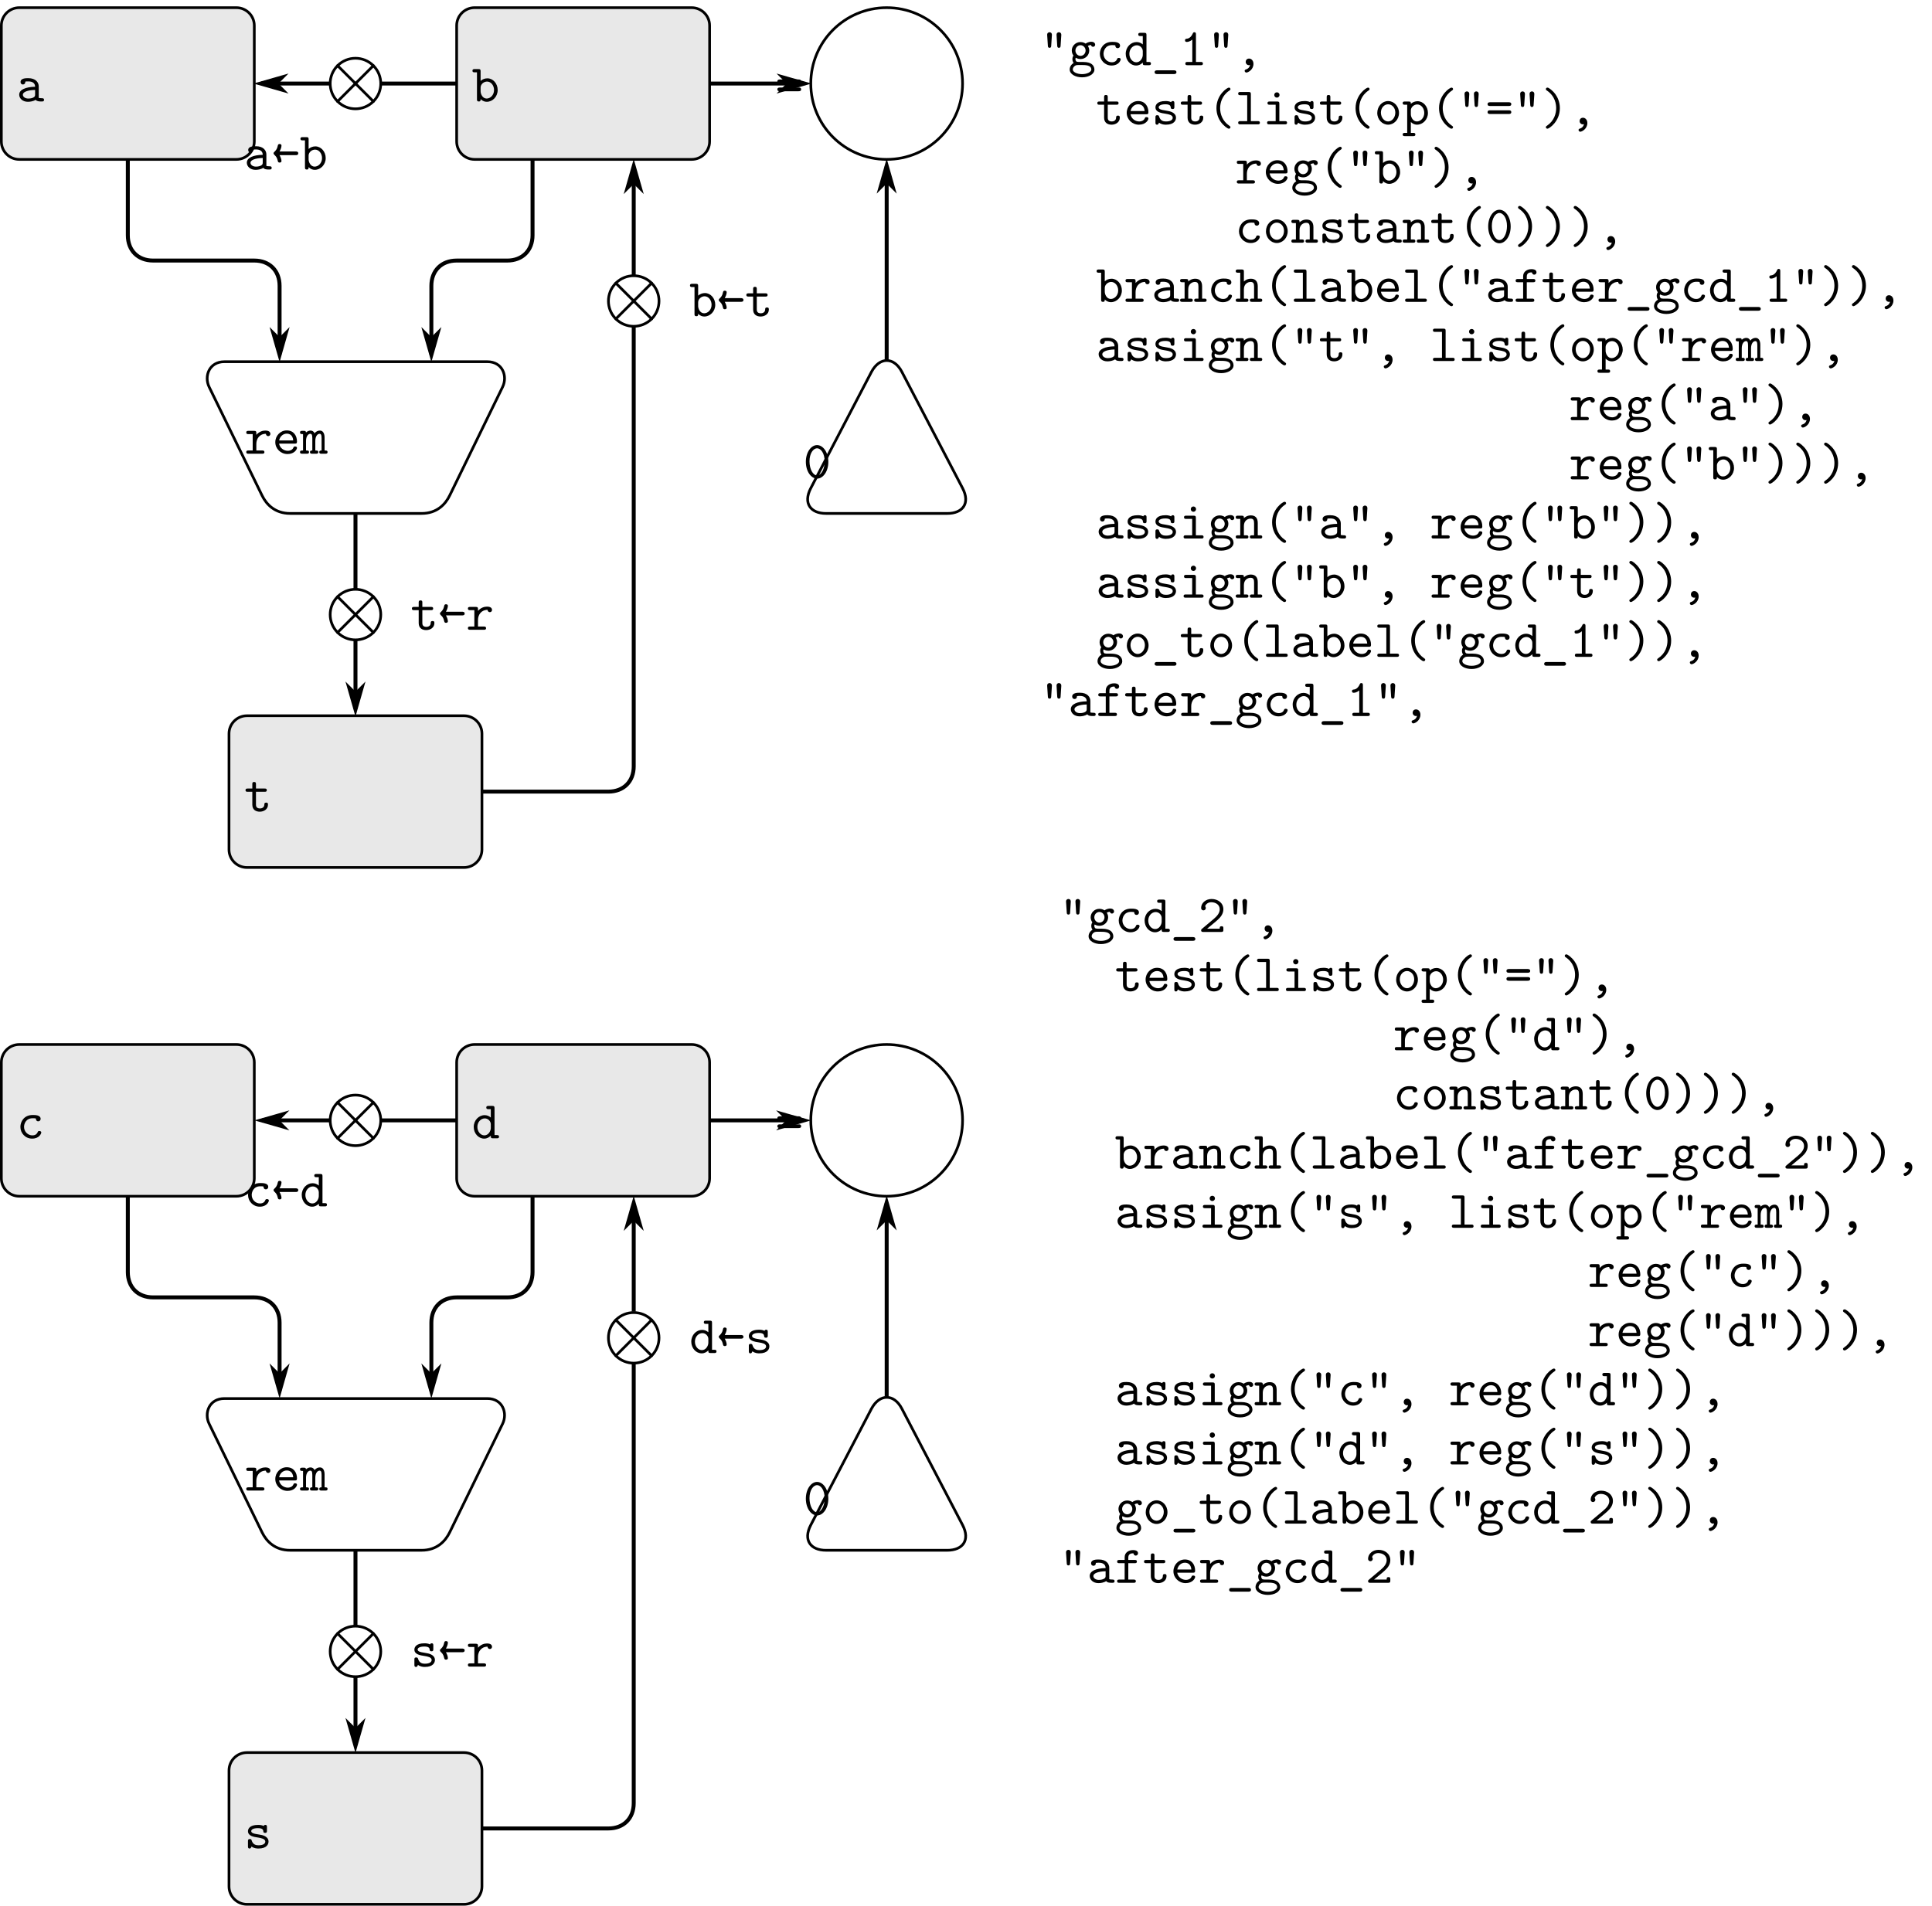
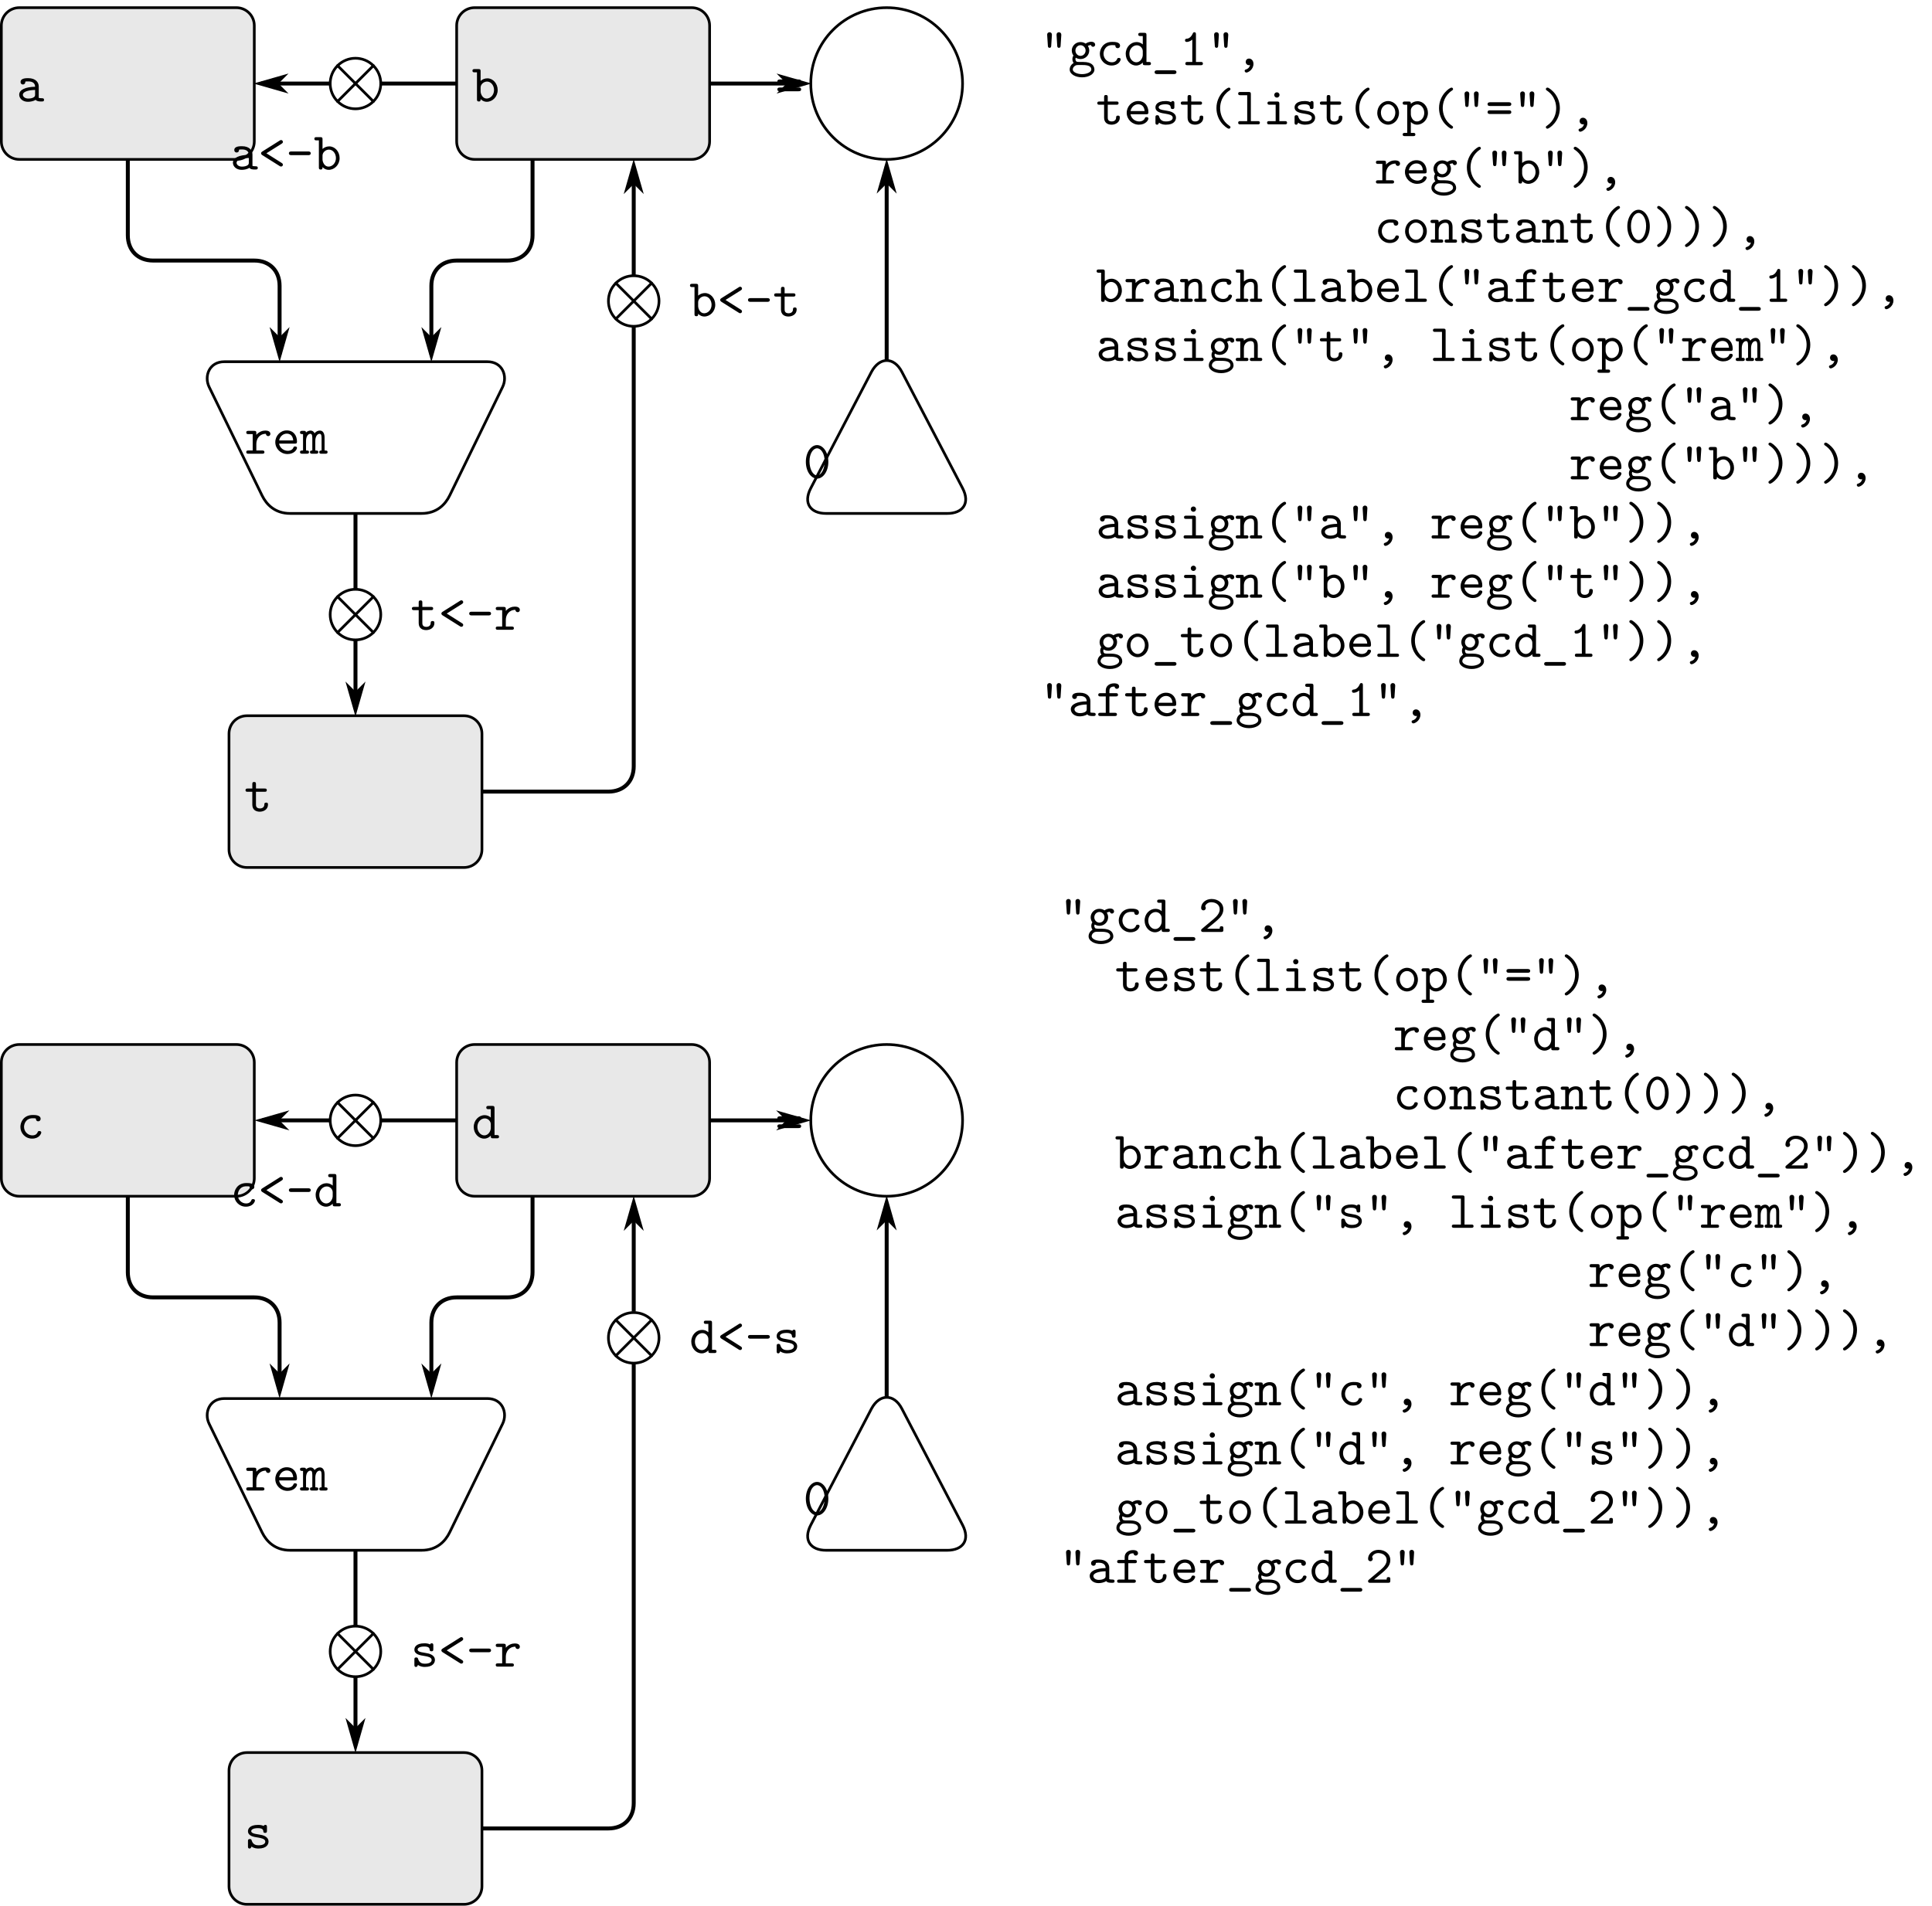
<svg xmlns="http://www.w3.org/2000/svg" preserveAspectRatio="xMinYMin meet" viewBox="0 0 729.063 719.311" id="svg7561" version="1.1" width="729.063" height="719.311">
  <defs id="defs7563">
    <marker refX="0" refY="0" orient="auto" id="Arrow1Mend" style="overflow:visible">
      <path d="M 0,0 5,-5 -12.5,0 5,5 Z" transform="matrix(-0.4,0,0,-0.4,-4,0)" id="path4415" style="fill:#000000;fill-rule:evenodd;stroke:#000000;stroke-width:1pt;marker-start:none" />
    </marker>
    <marker refX="0" refY="0" orient="auto" id="marker7583" style="overflow:visible">
      <path d="M 0,0 5,-5 -12.5,0 5,5 Z" transform="matrix(-0.4,0,0,-0.4,-4,0)" id="path7585" style="fill:#000000;fill-rule:evenodd;stroke:#000000;stroke-width:1pt;marker-start:none" />
    </marker>
    <marker refX="0" refY="0" orient="auto" id="marker7587" style="overflow:visible">
      <path d="M 0,0 5,-5 -12.5,0 5,5 Z" transform="matrix(-0.4,0,0,-0.4,-4,0)" id="path7589" style="fill:#000000;fill-rule:evenodd;stroke:#000000;stroke-width:1pt;marker-start:none" />
    </marker>
    <marker refX="0" refY="0" orient="auto" id="marker7591" style="overflow:visible">
      <path d="M 0,0 5,-5 -12.5,0 5,5 Z" transform="matrix(-0.4,0,0,-0.4,-4,0)" id="path7593" style="fill:#000000;fill-rule:evenodd;stroke:#000000;stroke-width:1pt;marker-start:none" />
    </marker>
    <marker refX="0" refY="0" orient="auto" id="marker7595" style="overflow:visible">
      <path d="M 0,0 5,-5 -12.5,0 5,5 Z" transform="matrix(-0.4,0,0,-0.4,-4,0)" id="path7597" style="fill:#000000;fill-rule:evenodd;stroke:#000000;stroke-width:1pt;marker-start:none" />
    </marker>
    <marker refX="0" refY="0" orient="auto" id="marker7599" style="overflow:visible">
      <path d="M 0,0 5,-5 -12.5,0 5,5 Z" transform="matrix(-0.4,0,0,-0.4,-4,0)" id="path7601" style="fill:#000000;fill-rule:evenodd;stroke:#000000;stroke-width:1pt;marker-start:none" />
    </marker>
    <marker refX="0" refY="0" orient="auto" id="marker7603" style="overflow:visible">
      <path d="M 0,0 5,-5 -12.5,0 5,5 Z" transform="matrix(-0.4,0,0,-0.4,-4,0)" id="path7605" style="fill:#000000;fill-rule:evenodd;stroke:#000000;stroke-width:1pt;marker-start:none" />
    </marker>
    <marker refX="0" refY="0" orient="auto" id="Arrow1Mend-7" style="overflow:visible">
      <path d="M 0,0 5,-5 -12.5,0 5,5 Z" transform="matrix(-0.4,0,0,-0.4,-4,0)" id="path4415-9" style="fill:#000000;fill-rule:evenodd;stroke:#000000;stroke-width:1pt;marker-start:none" />
    </marker>
    <marker refX="0" refY="0" orient="auto" id="marker7583-7" style="overflow:visible">
      <path d="M 0,0 5,-5 -12.5,0 5,5 Z" transform="matrix(-0.4,0,0,-0.4,-4,0)" id="path7585-6" style="fill:#000000;fill-rule:evenodd;stroke:#000000;stroke-width:1pt;marker-start:none" />
    </marker>
    <marker refX="0" refY="0" orient="auto" id="marker7587-9" style="overflow:visible">
      <path d="M 0,0 5,-5 -12.5,0 5,5 Z" transform="matrix(-0.4,0,0,-0.4,-4,0)" id="path7589-7" style="fill:#000000;fill-rule:evenodd;stroke:#000000;stroke-width:1pt;marker-start:none" />
    </marker>
    <marker refX="0" refY="0" orient="auto" id="marker7591-4" style="overflow:visible">
      <path d="M 0,0 5,-5 -12.5,0 5,5 Z" transform="matrix(-0.4,0,0,-0.4,-4,0)" id="path7593-3" style="fill:#000000;fill-rule:evenodd;stroke:#000000;stroke-width:1pt;marker-start:none" />
    </marker>
    <marker refX="0" refY="0" orient="auto" id="marker7595-2" style="overflow:visible">
      <path d="M 0,0 5,-5 -12.5,0 5,5 Z" transform="matrix(-0.4,0,0,-0.4,-4,0)" id="path7597-4" style="fill:#000000;fill-rule:evenodd;stroke:#000000;stroke-width:1pt;marker-start:none" />
    </marker>
    <marker refX="0" refY="0" orient="auto" id="marker7599-1" style="overflow:visible">
      <path d="M 0,0 5,-5 -12.5,0 5,5 Z" transform="matrix(-0.4,0,0,-0.4,-4,0)" id="path7601-8" style="fill:#000000;fill-rule:evenodd;stroke:#000000;stroke-width:1pt;marker-start:none" />
    </marker>
    <marker refX="0" refY="0" orient="auto" id="marker7603-3" style="overflow:visible">
      <path d="M 0,0 5,-5 -12.5,0 5,5 Z" transform="matrix(-0.4,0,0,-0.4,-4,0)" id="path7605-7" style="fill:#000000;fill-rule:evenodd;stroke:#000000;stroke-width:1pt;marker-start:none" />
    </marker>
  </defs>
  <g transform="translate(-64.73425,-98.02152)" id="layer1" style="display:inline">
    <path d="m 192.128,136.302 13.499,-13.499" id="path4116" style="fill:none;stroke:#000000;stroke-width:1.015;stroke-linecap:round;stroke-linejoin:round;stroke-miterlimit:4;stroke-dasharray:none;stroke-opacity:1" />
    <path d="M 205.628,136.302 192.128,122.803" id="path4118" style="fill:none;stroke:#000000;stroke-width:1.015;stroke-linecap:round;stroke-linejoin:round;stroke-miterlimit:4;stroke-dasharray:none;stroke-opacity:1" />
    <path d="m 210,87.362 a 5,5 0 1 1 -10,0 5,5 0 1 1 10,0 z" transform="matrix(-1.349931,-1.349931,1.349931,-1.349931,357.6808,524.2211)" id="path4086-0" style="fill:none;stroke:#000000;stroke-width:0.531;stroke-linecap:round;stroke-linejoin:round;stroke-miterlimit:4;stroke-dasharray:none;stroke-dashoffset:0;stroke-opacity:1" />
    <path d="m 297.128,204.894 13.499,13.499" id="path4116-8" style="fill:none;stroke:#000000;stroke-width:1.015;stroke-linecap:round;stroke-linejoin:round;stroke-miterlimit:4;stroke-dasharray:none;stroke-opacity:1" />
    <path d="M 297.128,218.393 310.627,204.894" id="path4118-6" style="fill:none;stroke:#000000;stroke-width:1.015;stroke-linecap:round;stroke-linejoin:round;stroke-miterlimit:4;stroke-dasharray:none;stroke-opacity:1" />
    <path d="m 210,87.362 a 5,5 0 1 1 -10,0 5,5 0 1 1 10,0 z" transform="matrix(1.349931,-1.349931,1.349931,1.349931,-90.79083,370.4462)" id="path4086-0-9" style="fill:none;stroke:#000000;stroke-width:0.531;stroke-linecap:round;stroke-linejoin:round;stroke-miterlimit:4;stroke-dasharray:none;stroke-dashoffset:0;stroke-opacity:1" />
    <path d="m 192.128,336.757 13.499,-13.499" id="path4116-0" style="fill:none;stroke:#000000;stroke-width:1.015;stroke-linecap:round;stroke-linejoin:round;stroke-miterlimit:4;stroke-dasharray:none;stroke-opacity:1" />
    <path d="M 205.628,336.757 192.128,323.257" id="path4118-3" style="fill:none;stroke:#000000;stroke-width:1.015;stroke-linecap:round;stroke-linejoin:round;stroke-miterlimit:4;stroke-dasharray:none;stroke-opacity:1" />
    <path d="m 210,87.362 a 5,5 0 1 1 -10,0 5,5 0 1 1 10,0 z" transform="matrix(-1.349931,-1.349931,1.349931,-1.349931,357.6808,724.6756)" id="path4086-0-97" style="fill:none;stroke:#000000;stroke-width:0.531;stroke-linecap:round;stroke-linejoin:round;stroke-miterlimit:4;stroke-dasharray:none;stroke-dashoffset:0;stroke-opacity:1" />
    <path d="M 189.332,129.552 H 163.321" id="path8845-6-0-7-0-4" style="fill:none;stroke:#000000;stroke-width:1.488;stroke-linecap:butt;stroke-linejoin:round;stroke-miterlimit:4;stroke-dasharray:none;stroke-opacity:1;marker-end:url(#Arrow1Mend)" />
    <path d="m 208.423,129.552 h 28.636" id="path4298" style="fill:none;stroke:#000000;stroke-width:1.488;stroke-linecap:butt;stroke-linejoin:round;stroke-miterlimit:4;stroke-dasharray:none;stroke-opacity:1" />
    <path d="M 303.878,201.927 V 160.984" id="path8845-6-0-7-0-4-7" style="fill:none;stroke:#000000;stroke-width:1.488;stroke-linecap:butt;stroke-linejoin:round;stroke-miterlimit:4;stroke-dasharray:none;stroke-opacity:1;marker-end:url(#Arrow1Mend)" />
    <path d="m 198.878,291.825 v 28.636" id="path4298-8" style="fill:none;stroke:#000000;stroke-width:1.488;stroke-linecap:butt;stroke-linejoin:round;stroke-miterlimit:4;stroke-dasharray:none;stroke-opacity:1" />
    <path d="m 198.878,339.552 v 26.011" id="path8845-6-0-7-0-4-7-6" style="fill:none;stroke:#000000;stroke-width:1.488;stroke-linecap:butt;stroke-linejoin:round;stroke-miterlimit:4;stroke-dasharray:none;stroke-opacity:1;marker-end:url(#Arrow1Mend)" />
    <path d="M 303.878,221.359 V 387.28 c 0,5.727 -3.818,9.545 -9.545,9.545 l -51.886,7e-5" id="path8845-1-4-88" style="fill:none;stroke:#000000;stroke-width:1.488;stroke-linecap:butt;stroke-linejoin:round;stroke-miterlimit:4;stroke-dasharray:none;stroke-opacity:1;marker-end:none" />
    <path d="m 112.969,158.189 v 28.636 c 0,5.727 3.818,9.545 9.545,9.545 h 38.182 c 5.727,0 9.545,3.818 9.545,9.545 v 25.841" id="path8845-1-0" style="fill:none;stroke:#000000;stroke-width:1.488;stroke-linecap:butt;stroke-linejoin:round;stroke-miterlimit:4;stroke-dasharray:none;stroke-opacity:1;marker-end:url(#Arrow1Mend)" />
    <path d="m 265.696,158.189 v 28.636 c 0,5.727 -3.818,9.545 -9.545,9.545 h -19.091 c -5.727,0 -9.545,3.818 -9.545,9.545 v 25.841" id="path8845-1-0-3" style="fill:none;stroke:#000000;stroke-width:1.488;stroke-linecap:butt;stroke-linejoin:round;stroke-miterlimit:4;stroke-dasharray:none;stroke-opacity:1;marker-end:url(#Arrow1Mend)" />
    <path d="m 332.514,129.552 h 35.557" id="path8845-6-0-7-0-4-7-9" style="fill:none;stroke:#000000;stroke-width:1.488;stroke-linecap:butt;stroke-linejoin:round;stroke-miterlimit:4;stroke-dasharray:none;stroke-opacity:1;marker-end:url(#Arrow1Mend)" />
    <path d="m 149.39,234.552 h 99.273 c 5.727,0 7.709,5.48 5.727,9.545 l -19.963,40.963 c -1.642,3.369 -4.855,6.764 -10.583,6.764 h -49.636 c -5.727,0 -8.941,-3.396 -10.583,-6.764 l -19.963,-40.963 c -1.981,-4.066 0,-9.545 5.727,-9.545 z" id="rect6788-7-2-7-4-3-4-8" style="display:inline;fill:none;stroke:#000000;stroke-width:1.015;stroke-linecap:round;stroke-linejoin:round;stroke-miterlimit:4;stroke-dasharray:none;stroke-dashoffset:0;stroke-opacity:1" />
  </g>
  <g transform="translate(-64.73425,-98.02152)" id="layer5" style="display:inline">
    <g transform="matrix(1.90909,0,0,1.90909,-49.30383,0.95193)" id="g3125" style="stroke-width:0.531;stroke-miterlimit:4;stroke-dasharray:none">
      <rect width="50" height="30" rx="3.543" ry="3.543" x="60" y="52.362" id="rect6788-7-2-7-4-3" style="display:inline;fill:#e8e8e8;fill-opacity:1;stroke:#000000;stroke-width:0.531;stroke-linecap:round;stroke-linejoin:round;stroke-miterlimit:4;stroke-dasharray:none;stroke-dashoffset:0;stroke-opacity:1" />
      <text x="85" y="70.911" id="text6689-7-1" xml:space="preserve" style="font-style:normal;font-variant:normal;font-weight:normal;font-stretch:normal;font-size:10.477px;line-height:125%;font-family:'Latin Modern Mono';-inkscape-font-specification:Sans;text-align:center;letter-spacing:0px;word-spacing:0px;text-anchor:middle;display:inline;fill:#000000;fill-opacity:1;stroke:none">
        <tspan x="85" y="70.911" id="tspan6691-7-5">a</tspan>
      </text>
    </g>
    <g transform="matrix(1.90909,0,0,1.90909,-77.94018,0.95193)" id="g3131" style="stroke-width:0.531;stroke-miterlimit:4;stroke-dasharray:none">
      <rect width="50" height="30" rx="3.543" ry="3.543" x="165" y="52.362" id="rect6788-7-2-7-4-3-6" style="display:inline;fill:#e8e8e8;fill-opacity:1;stroke:#000000;stroke-width:0.531;stroke-linecap:round;stroke-linejoin:round;stroke-miterlimit:4;stroke-dasharray:none;stroke-dashoffset:0;stroke-opacity:1" />
      <text x="190" y="70.911" id="text6689-7-1-5" xml:space="preserve" style="font-style:normal;font-variant:normal;font-weight:normal;font-stretch:normal;font-size:10.477px;line-height:125%;font-family:'Latin Modern Mono';-inkscape-font-specification:Sans;text-align:center;letter-spacing:0px;word-spacing:0px;text-anchor:middle;display:inline;fill:#000000;fill-opacity:1;stroke:none">
        <tspan x="190" y="70.911" id="tspan6691-7-5-7">b</tspan>
      </text>
    </g>
    <g transform="matrix(1.90909,0,0,1.90909,-54.17878,-37.22988)" id="g3507" style="stroke-width:0.531;stroke-miterlimit:4;stroke-dasharray:none">
      <rect width="50" height="30" rx="3.543" ry="3.543" x="107.554" y="212.362" id="rect6788-7-2-7-4-3-4" style="display:inline;fill:#e8e8e8;fill-opacity:1;stroke:#000000;stroke-width:0.531;stroke-linecap:round;stroke-linejoin:round;stroke-miterlimit:4;stroke-dasharray:none;stroke-dashoffset:0;stroke-opacity:1" />
      <text x="132.554" y="231.268" id="text6689-7-1-3" xml:space="preserve" style="font-style:normal;font-variant:normal;font-weight:normal;font-stretch:normal;font-size:10.477px;line-height:125%;font-family:'Latin Modern Mono';-inkscape-font-specification:Sans;text-align:center;letter-spacing:0px;word-spacing:0px;text-anchor:middle;display:inline;fill:#000000;fill-opacity:1;stroke:none">
        <tspan x="132.554" y="231.268" id="tspan6691-7-5-6">t</tspan>
      </text>
    </g>
    <text x="199.026" y="269.281" id="text6689-7-1-3-1" xml:space="preserve" style="font-style:normal;font-variant:normal;font-weight:normal;font-stretch:normal;font-size:20px;line-height:125%;font-family:'Latin Modern Mono';-inkscape-font-specification:Sans;text-align:center;letter-spacing:0px;word-spacing:0px;text-anchor:middle;display:inline;fill:#000000;fill-opacity:1;stroke:none">
      <tspan x="199.026" y="269.281" id="tspan6691-7-5-6-0">rem</tspan>
    </text>
    <text x="198.878" y="162.007" id="text4630" xml:space="preserve" style="font-style:normal;font-variant:normal;font-weight:normal;font-stretch:normal;font-size:20px;line-height:125%;font-family:'Latin Modern Mono';-inkscape-font-specification:'Latin Modern Mono';text-align:center;letter-spacing:0px;word-spacing:0px;text-anchor:middle;display:inline;fill:#000000;fill-opacity:1;stroke:none">
-       <tspan x="198.878" y="162.007" dx="0 3.818 3.818" id="tspan4632">a←b</tspan>
+       <tspan x="198.878" y="162.007" dx="0 0 0 3.818" id="tspan4632">a&lt;-b</tspan>
    </text>
    <text x="219.673" y="335.734" id="text4634" xml:space="preserve" style="font-style:normal;font-variant:normal;font-weight:normal;font-stretch:normal;font-size:20px;line-height:125%;font-family:'Latin Modern Mono';-inkscape-font-specification:'Latin Modern Mono';text-align:start;letter-spacing:0px;word-spacing:0px;text-anchor:start;display:inline;fill:#000000;fill-opacity:1;stroke:none">
-       <tspan x="219.673" y="335.734" dx="0 3.818 3.818" id="tspan4636">t←r</tspan>
+       <tspan x="219.673" y="335.734" dx="0 0 0 3.818" id="tspan4636">t&lt;-r</tspan>
    </text>
    <text x="324.878" y="217.371" id="text4638" xml:space="preserve" style="font-style:normal;font-variant:normal;font-weight:normal;font-stretch:normal;font-size:20px;line-height:125%;font-family:'Latin Modern Mono';-inkscape-font-specification:'Latin Modern Mono';text-align:start;letter-spacing:0px;word-spacing:0px;text-anchor:start;display:inline;fill:#000000;fill-opacity:1;stroke:none">
-       <tspan x="324.878" y="217.371" dx="0 3.818 3.818" id="tspan4640">b←t</tspan>
+       <tspan x="324.878" y="217.371" dx="0 0 0 3.818" id="tspan4640">b&lt;-t</tspan>
    </text>
    <path d="M 399.332,233.666 V 160.814" id="path8845-6-0-7-0" style="display:inline;fill:none;stroke:#000000;stroke-width:1.488;stroke-linecap:butt;stroke-linejoin:round;stroke-miterlimit:4;stroke-dasharray:none;stroke-opacity:1;marker-end:url(#Arrow1Mend)" />
    <path d="m 376.423,291.825 h 45.818 c 5.727,0 8.74,-3.771 5.727,-9.545 l -22.909,-43.909 c -2.994,-5.727 -8.42,-5.667 -11.455,0 l -22.909,43.909 c -3.013,5.775 0,9.545 5.727,9.545 z" id="rect6788-7-2-7-4-3-4-8-3" style="display:inline;fill:none;stroke:#000000;stroke-width:1.015;stroke-linecap:round;stroke-linejoin:round;stroke-miterlimit:4;stroke-dasharray:none;stroke-dashoffset:0;stroke-opacity:1" />
    <text x="399.332" y="278.461" id="text4051" xml:space="preserve" style="font-style:normal;font-variant:normal;font-weight:normal;font-stretch:normal;font-size:20px;line-height:125%;font-family:'Latin Modern Mono';-inkscape-font-specification:'Latin Modern Mono';text-align:center;letter-spacing:0px;word-spacing:0px;text-anchor:middle;display:inline;fill:#000000;fill-opacity:1;stroke:none">
      <tspan x="399.332" y="278.461" id="tspan4053">0</tspan>
    </text>
    <g transform="matrix(1.90909,0,0,1.90909,-97.03108,0.95193)" id="g3137" style="stroke-width:0.531;stroke-miterlimit:4;stroke-dasharray:none">
      <path d="m 310,72.362 a 15,15 0 1 1 -30,0 15,15 0 1 1 30,0 z" transform="translate(-35,-5)" id="path4082" style="display:inline;fill:none;stroke:#000000;stroke-width:0.531;stroke-linecap:round;stroke-linejoin:round;stroke-miterlimit:4;stroke-dasharray:none;stroke-dashoffset:0;stroke-opacity:1" />
      <text x="260" y="70.934" id="text4171" xml:space="preserve" style="font-style:normal;font-variant:normal;font-weight:normal;font-stretch:normal;font-size:10.477px;line-height:125%;font-family:'Latin Modern Mono';-inkscape-font-specification:'Latin Modern Mono';text-align:center;letter-spacing:0px;word-spacing:0px;text-anchor:middle;display:inline;fill:#000000;fill-opacity:1;stroke:none">
        <tspan x="260" y="70.934" id="tspan4173">=</tspan>
      </text>
    </g>
    <g transform="matrix(-1.349931,-1.349931,1.349931,-1.349931,357.6808,915.5846)" id="g4669-3" style="stroke-width:0.531;stroke-miterlimit:4;stroke-dasharray:none">
      <path d="m 205,82.362 v 10" id="path4116-01" style="fill:none;stroke:#000000;stroke-width:0.531;stroke-linecap:round;stroke-linejoin:round;stroke-miterlimit:4;stroke-dasharray:none;stroke-opacity:1" />
      <path d="m 200,87.362 h 10" id="path4118-67" style="fill:none;stroke:#000000;stroke-width:0.531;stroke-linecap:round;stroke-linejoin:round;stroke-miterlimit:4;stroke-dasharray:none;stroke-opacity:1" />
      <path d="m 210,87.362 a 5,5 0 1 1 -10,0 5,5 0 1 1 10,0 z" id="path4086-0-3" style="fill:none;stroke:#000000;stroke-width:0.531;stroke-linecap:round;stroke-linejoin:round;stroke-miterlimit:4;stroke-dasharray:none;stroke-dashoffset:0;stroke-opacity:1" />
    </g>
    <path d="m 297.128,596.257 13.499,13.499" id="path4116-8-4" style="fill:none;stroke:#000000;stroke-width:1.015;stroke-linecap:round;stroke-linejoin:round;stroke-miterlimit:4;stroke-dasharray:none;stroke-opacity:1" />
    <path d="m 297.128,609.756 13.499,-13.499" id="path4118-6-1" style="fill:none;stroke:#000000;stroke-width:1.015;stroke-linecap:round;stroke-linejoin:round;stroke-miterlimit:4;stroke-dasharray:none;stroke-opacity:1" />
    <path d="m 210,87.362 a 5,5 0 1 1 -10,0 5,5 0 1 1 10,0 z" transform="matrix(1.349931,-1.349931,1.349931,1.349931,-90.79078,761.8097)" id="path4086-0-9-9" style="fill:none;stroke:#000000;stroke-width:0.531;stroke-linecap:round;stroke-linejoin:round;stroke-miterlimit:4;stroke-dasharray:none;stroke-dashoffset:0;stroke-opacity:1" />
    <path d="m 192.128,728.12 13.499,-13.499" id="path4116-0-3" style="fill:none;stroke:#000000;stroke-width:1.015;stroke-linecap:round;stroke-linejoin:round;stroke-miterlimit:4;stroke-dasharray:none;stroke-opacity:1" />
    <path d="M 205.628,728.12 192.128,714.621" id="path4118-3-1" style="fill:none;stroke:#000000;stroke-width:1.015;stroke-linecap:round;stroke-linejoin:round;stroke-miterlimit:4;stroke-dasharray:none;stroke-opacity:1" />
    <path d="m 210,87.362 a 5,5 0 1 1 -10,0 5,5 0 1 1 10,0 z" transform="matrix(-1.349931,-1.349931,1.349931,-1.349931,357.6808,1116.039)" id="path4086-0-97-1" style="fill:none;stroke:#000000;stroke-width:0.531;stroke-linecap:round;stroke-linejoin:round;stroke-miterlimit:4;stroke-dasharray:none;stroke-dashoffset:0;stroke-opacity:1" />
    <path d="M 189.332,520.916 H 163.662" id="path8845-6-0-7-0-4-6" style="display:inline;fill:none;stroke:#000000;stroke-width:1.488;stroke-linecap:butt;stroke-linejoin:round;stroke-miterlimit:4;stroke-dasharray:none;stroke-opacity:1;marker-end:url(#Arrow1Mend)" />
    <path d="m 208.423,520.916 h 28.636" id="path4298-2" style="display:inline;fill:none;stroke:#000000;stroke-width:1.488;stroke-linecap:butt;stroke-linejoin:round;stroke-miterlimit:4;stroke-dasharray:none;stroke-opacity:1" />
    <path d="M 303.878,593.12 V 552.348" id="path8845-6-0-7-0-4-7-7" style="display:inline;fill:none;stroke:#000000;stroke-width:1.488;stroke-linecap:butt;stroke-linejoin:round;stroke-miterlimit:4;stroke-dasharray:none;stroke-opacity:1;marker-end:url(#Arrow1Mend)" />
    <path d="m 198.878,683.189 v 28.636" id="path4298-8-7" style="display:inline;fill:none;stroke:#000000;stroke-width:1.488;stroke-linecap:butt;stroke-linejoin:round;stroke-miterlimit:4;stroke-dasharray:none;stroke-opacity:1" />
    <path d="m 198.878,730.916 v 25.841" id="path8845-6-0-7-0-4-7-6-0" style="display:inline;fill:none;stroke:#000000;stroke-width:1.488;stroke-linecap:butt;stroke-linejoin:round;stroke-miterlimit:4;stroke-dasharray:none;stroke-opacity:1;marker-end:url(#Arrow1Mend)" />
    <path d="M 303.878,612.893 V 778.643 c 0,5.727 -3.818,9.545 -9.545,9.545 l -51.886,8e-5" id="path8845-1-4-88-3" style="display:inline;fill:none;stroke:#000000;stroke-width:1.488;stroke-linecap:butt;stroke-linejoin:round;stroke-miterlimit:4;stroke-dasharray:none;stroke-opacity:1;marker-end:none" />
    <path d="m 112.969,549.552 v 28.636 c 0,5.727 3.818,9.545 9.545,9.545 h 38.182 c 5.727,0 9.545,3.818 9.545,9.545 v 25.67" id="path8845-1-0-0" style="display:inline;fill:none;stroke:#000000;stroke-width:1.488;stroke-linecap:butt;stroke-linejoin:round;stroke-miterlimit:4;stroke-dasharray:none;stroke-opacity:1;marker-end:url(#Arrow1Mend)" />
    <path d="m 265.696,549.552 v 28.636 c 0,5.727 -3.818,9.545 -9.545,9.545 h -19.091 c -5.727,0 -9.545,3.818 -9.545,9.545 v 25.67" id="path8845-1-0-3-2" style="display:inline;fill:none;stroke:#000000;stroke-width:1.488;stroke-linecap:butt;stroke-linejoin:round;stroke-miterlimit:4;stroke-dasharray:none;stroke-opacity:1;marker-end:url(#Arrow1Mend)" />
    <path d="m 332.514,520.916 h 35.386" id="path8845-6-0-7-0-4-7-9-7" style="display:inline;fill:none;stroke:#000000;stroke-width:1.488;stroke-linecap:butt;stroke-linejoin:round;stroke-miterlimit:4;stroke-dasharray:none;stroke-opacity:1;marker-end:url(#Arrow1Mend)" />
    <path d="m 149.39,625.916 h 99.273 c 5.727,0 7.709,5.48 5.727,9.545 l -19.963,40.963 c -1.642,3.369 -4.855,6.764 -10.583,6.764 h -49.636 c -5.727,0 -8.941,-3.396 -10.583,-6.764 l -19.963,-40.963 c -1.981,-4.066 0,-9.545 5.727,-9.545 z" id="rect6788-7-2-7-4-3-4-8-32" style="display:inline;fill:none;stroke:#000000;stroke-width:1.015;stroke-linecap:round;stroke-linejoin:round;stroke-miterlimit:4;stroke-dasharray:none;stroke-dashoffset:0;stroke-opacity:1" />
    <g transform="matrix(1.90909,0,0,1.90909,-545.6673,392.3154)" id="g3161" style="stroke-width:0.531;stroke-miterlimit:4;stroke-dasharray:none">
      <rect width="50" height="30" rx="3.543" ry="3.543" x="320" y="52.362" id="rect6788-7-2-7-4-3-7" style="display:inline;fill:#e8e8e8;fill-opacity:1;stroke:#000000;stroke-width:0.531;stroke-linecap:round;stroke-linejoin:round;stroke-miterlimit:4;stroke-dasharray:none;stroke-dashoffset:0;stroke-opacity:1" />
      <text x="345" y="70.911" id="text6689-7-1-4" xml:space="preserve" style="font-style:normal;font-variant:normal;font-weight:normal;font-stretch:normal;font-size:10.477px;line-height:125%;font-family:'Latin Modern Mono';-inkscape-font-specification:Sans;text-align:center;letter-spacing:0px;word-spacing:0px;text-anchor:middle;display:inline;fill:#000000;fill-opacity:1;stroke:none">
        <tspan x="345" y="70.911" id="tspan6691-7-5-0">c</tspan>
      </text>
    </g>
    <g transform="matrix(1.90909,0,0,1.90909,-574.3036,392.3154)" id="g3167" style="stroke-width:0.531;stroke-miterlimit:4;stroke-dasharray:none">
      <rect width="50" height="30" rx="3.543" ry="3.543" x="425" y="52.362" id="rect6788-7-2-7-4-3-6-3" style="display:inline;fill:#e8e8e8;fill-opacity:1;stroke:#000000;stroke-width:0.531;stroke-linecap:round;stroke-linejoin:round;stroke-miterlimit:4;stroke-dasharray:none;stroke-dashoffset:0;stroke-opacity:1" />
      <text x="450" y="70.911" id="text6689-7-1-5-2" xml:space="preserve" style="font-style:normal;font-variant:normal;font-weight:normal;font-stretch:normal;font-size:10.477px;line-height:125%;font-family:'Latin Modern Mono';-inkscape-font-specification:Sans;text-align:center;letter-spacing:0px;word-spacing:0px;text-anchor:middle;display:inline;fill:#000000;fill-opacity:1;stroke:none">
        <tspan x="450" y="70.911" id="tspan6691-7-5-7-3">d</tspan>
      </text>
    </g>
    <g transform="matrix(1.90909,0,0,1.90909,-464.6332,354.1336)" id="g3512" style="stroke-width:0.531;stroke-miterlimit:4;stroke-dasharray:none">
      <rect width="50" height="30" rx="3.543" ry="3.543" x="322.554" y="212.362" id="rect6788-7-2-7-4-3-4-7" style="display:inline;fill:#e8e8e8;fill-opacity:1;stroke:#000000;stroke-width:0.531;stroke-linecap:round;stroke-linejoin:round;stroke-miterlimit:4;stroke-dasharray:none;stroke-dashoffset:0;stroke-opacity:1" />
      <text x="347.554" y="231.268" id="text6689-7-1-3-5" xml:space="preserve" style="font-style:normal;font-variant:normal;font-weight:normal;font-stretch:normal;font-size:10.477px;line-height:125%;font-family:'Latin Modern Mono';-inkscape-font-specification:Sans;text-align:center;letter-spacing:0px;word-spacing:0px;text-anchor:middle;display:inline;fill:#000000;fill-opacity:1;stroke:none">
        <tspan x="347.554" y="231.268" id="tspan6691-7-5-6-1">s</tspan>
      </text>
    </g>
    <text x="199.026" y="660.645" id="text6689-7-1-3-1-4" xml:space="preserve" style="font-style:normal;font-variant:normal;font-weight:normal;font-stretch:normal;font-size:20px;line-height:125%;font-family:'Latin Modern Mono';-inkscape-font-specification:Sans;text-align:center;letter-spacing:0px;word-spacing:0px;text-anchor:middle;display:inline;fill:#000000;fill-opacity:1;stroke:none">
      <tspan x="199.026" y="660.645" id="tspan6691-7-5-6-0-9">rem</tspan>
    </text>
    <text x="198.878" y="553.37" id="text4630-8" xml:space="preserve" style="font-style:normal;font-variant:normal;font-weight:normal;font-stretch:normal;font-size:20px;line-height:125%;font-family:'Latin Modern Mono';-inkscape-font-specification:'Latin Modern Mono';text-align:center;letter-spacing:0px;word-spacing:0px;text-anchor:middle;display:inline;fill:#000000;fill-opacity:1;stroke:none">
-       <tspan x="198.878" y="553.37" dx="0 3.818 3.818" id="tspan4632-7">c←d</tspan>
+       <tspan x="198.878" y="553.37" dx="0 0 0 3.818" id="tspan4632-7">c&lt;-d</tspan>
    </text>
    <text x="219.673" y="727.098" id="text4634-9" xml:space="preserve" style="font-style:normal;font-variant:normal;font-weight:normal;font-stretch:normal;font-size:20px;line-height:125%;font-family:'Latin Modern Mono';-inkscape-font-specification:'Latin Modern Mono';text-align:start;letter-spacing:0px;word-spacing:0px;text-anchor:start;display:inline;fill:#000000;fill-opacity:1;stroke:none">
-       <tspan x="219.673" y="727.098" dx="0 3.818 3.818" id="tspan4636-9">s←r</tspan>
+       <tspan x="219.673" y="727.098" dx="0 0 0 3.818" id="tspan4636-9">s&lt;-r</tspan>
    </text>
    <text x="324.878" y="608.734" id="text4638-0" xml:space="preserve" style="font-style:normal;font-variant:normal;font-weight:normal;font-stretch:normal;font-size:20px;line-height:125%;font-family:'Latin Modern Mono';-inkscape-font-specification:'Latin Modern Mono';text-align:start;letter-spacing:0px;word-spacing:0px;text-anchor:start;display:inline;fill:#000000;fill-opacity:1;stroke:none">
-       <tspan x="324.878" y="608.734" dx="0 3.818 3.818" id="tspan4640-2">d←s</tspan>
+       <tspan x="324.878" y="608.734" dx="0 0 0 3.818" id="tspan4640-2">d&lt;-s</tspan>
    </text>
    <path d="M 399.332,625.03 V 552.177" id="path8845-6-0-7-0-8" style="display:inline;fill:none;stroke:#000000;stroke-width:1.488;stroke-linecap:butt;stroke-linejoin:round;stroke-miterlimit:4;stroke-dasharray:none;stroke-opacity:1;marker-end:url(#Arrow1Mend)" />
    <path d="m 376.423,683.189 h 45.818 c 5.727,0 8.74,-3.771 5.727,-9.545 l -22.909,-43.909 c -2.994,-5.727 -8.42,-5.667 -11.455,0 l -22.909,43.909 c -3.013,5.775 0,9.545 5.727,9.545 z" id="rect6788-7-2-7-4-3-4-8-3-8" style="display:inline;fill:none;stroke:#000000;stroke-width:1.015;stroke-linecap:round;stroke-linejoin:round;stroke-miterlimit:4;stroke-dasharray:none;stroke-dashoffset:0;stroke-opacity:1" />
    <text x="399.332" y="669.825" id="text4051-6" xml:space="preserve" style="font-style:normal;font-variant:normal;font-weight:normal;font-stretch:normal;font-size:20px;line-height:125%;font-family:'Latin Modern Mono';-inkscape-font-specification:'Latin Modern Mono';text-align:center;letter-spacing:0px;word-spacing:0px;text-anchor:middle;display:inline;fill:#000000;fill-opacity:1;stroke:none">
      <tspan x="399.332" y="669.825" id="tspan4053-0">0</tspan>
    </text>
    <g transform="matrix(1.90909,0,0,1.90909,-593.3945,392.3154)" id="g3173" style="stroke-width:0.531;stroke-miterlimit:4;stroke-dasharray:none">
      <path d="m 310,72.362 a 15,15 0 1 1 -30,0 15,15 0 1 1 30,0 z" transform="translate(225,-5)" id="path4082-4" style="display:inline;fill:none;stroke:#000000;stroke-width:0.531;stroke-linecap:round;stroke-linejoin:round;stroke-miterlimit:4;stroke-dasharray:none;stroke-dashoffset:0;stroke-opacity:1" />
      <text x="520" y="70.934" id="text4171-0" xml:space="preserve" style="font-style:normal;font-variant:normal;font-weight:normal;font-stretch:normal;font-size:10.477px;line-height:125%;font-family:'Latin Modern Mono';-inkscape-font-specification:'Latin Modern Mono';text-align:center;letter-spacing:0px;word-spacing:0px;text-anchor:middle;display:inline;fill:#000000;fill-opacity:1;stroke:none">
        <tspan x="520" y="70.934" id="tspan4173-7">=</tspan>
      </text>
    </g>
    <text xml:space="preserve" style="font-style:normal;font-variant:normal;font-weight:normal;font-stretch:normal;font-size:20px;line-height:22.333px;font-family:'Latin Modern Mono';-inkscape-font-specification:'Latin Modern Mono';letter-spacing:0px;word-spacing:0px;fill:#000000;fill-opacity:1;stroke:none" x="457.322" y="122.627" id="text1177">
      <tspan id="tspan1175" x="457.322" y="122.627">"gcd_1",</tspan>
      <tspan x="457.322" y="144.96" id="tspan1179">  test(list(op("="),</tspan>
-       <tspan x="457.322" y="167.293" id="tspan1181">       reg("b"),</tspan>
-       <tspan x="457.322" y="189.627" id="tspan1183">       constant(0))),</tspan>
+       <tspan x="457.322" y="167.293" id="tspan1181">            reg("b"),</tspan>
+       <tspan x="457.322" y="189.627" id="tspan1183">            constant(0))),</tspan>
      <tspan x="457.322" y="211.96" id="tspan1185">  branch(label("after_gcd_1")),</tspan>
      <tspan x="457.322" y="234.293" id="tspan1187">  assign("t", list(op("rem"),</tspan>
      <tspan x="457.322" y="256.627" id="tspan1189">                   reg("a"),</tspan>
      <tspan x="457.322" y="278.96" id="tspan1191">                   reg("b"))),</tspan>
      <tspan x="457.322" y="301.293" id="tspan1193">  assign("a", reg("b")),</tspan>
      <tspan x="457.322" y="323.627" id="tspan1195">  assign("b", reg("t")),</tspan>
      <tspan x="457.322" y="345.96" id="tspan1197">  go_to(label("gcd_1")),</tspan>
      <tspan x="457.322" y="368.293" id="tspan1199">"after_gcd_1",</tspan>
      <tspan x="457.322" y="390.627" id="tspan1201" />
      <tspan x="457.322" y="412.96" id="tspan1203" />
    </text>
  </g>
  <flowRoot xml:space="preserve" id="flowRoot1054" style="font-style:normal;font-variant:normal;font-weight:normal;font-stretch:normal;font-size:20px;line-height:1.25;font-family:'Latin Modern Mono';-inkscape-font-specification:'Latin Modern Mono, Normal';font-variant-ligatures:normal;font-variant-caps:normal;font-variant-numeric:normal;font-feature-settings:normal;text-align:start;letter-spacing:0px;word-spacing:0px;writing-mode:lr-tb;text-anchor:start;fill:#000000;fill-opacity:1;stroke:none" transform="translate(753.5225,51.19266)">
    <flowRegion id="flowRegion1056" style="font-style:normal;font-variant:normal;font-weight:normal;font-stretch:normal;font-size:20px;font-family:'Latin Modern Mono';-inkscape-font-specification:'Latin Modern Mono, Normal';font-variant-ligatures:normal;font-variant-caps:normal;font-variant-numeric:normal;font-feature-settings:normal;text-align:start;writing-mode:lr-tb;text-anchor:start">
      <rect id="rect1058" width="40.322" height="45.75" x="-326.453" y="252.335" style="font-style:normal;font-variant:normal;font-weight:normal;font-stretch:normal;font-size:20px;font-family:'Latin Modern Mono';-inkscape-font-specification:'Latin Modern Mono, Normal';font-variant-ligatures:normal;font-variant-caps:normal;font-variant-numeric:normal;font-feature-settings:normal;text-align:start;writing-mode:lr-tb;text-anchor:start" />
    </flowRegion>
    <flowPara id="flowPara1060">.</flowPara>
  </flowRoot>
  <flowRoot transform="translate(753.5225,39.19266)" style="font-style:normal;font-variant:normal;font-weight:normal;font-stretch:normal;font-size:20px;line-height:1.25;font-family:'Latin Modern Mono';-inkscape-font-specification:'Latin Modern Mono, Normal';font-variant-ligatures:normal;font-variant-caps:normal;font-variant-numeric:normal;font-feature-settings:normal;text-align:start;letter-spacing:0px;word-spacing:0px;writing-mode:lr-tb;text-anchor:start;fill:#000000;fill-opacity:1;stroke:none" id="flowRoot1061" xml:space="preserve">
    <flowRegion style="font-style:normal;font-variant:normal;font-weight:normal;font-stretch:normal;font-size:20px;font-family:'Latin Modern Mono';-inkscape-font-specification:'Latin Modern Mono, Normal';font-variant-ligatures:normal;font-variant-caps:normal;font-variant-numeric:normal;font-feature-settings:normal;text-align:start;writing-mode:lr-tb;text-anchor:start" id="flowRegion1057">
      <rect style="font-style:normal;font-variant:normal;font-weight:normal;font-stretch:normal;font-size:20px;font-family:'Latin Modern Mono';-inkscape-font-specification:'Latin Modern Mono, Normal';font-variant-ligatures:normal;font-variant-caps:normal;font-variant-numeric:normal;font-feature-settings:normal;text-align:start;writing-mode:lr-tb;text-anchor:start" y="252.335" x="-326.453" height="45.75" width="40.322" id="rect1055" />
    </flowRegion>
    <flowPara id="flowPara1059">.</flowPara>
  </flowRoot>
  <flowRoot xml:space="preserve" id="flowRoot1153" style="font-style:normal;font-variant:normal;font-weight:normal;font-stretch:normal;font-size:20px;line-height:1.25;font-family:'Latin Modern Mono';-inkscape-font-specification:'Latin Modern Mono, Normal';font-variant-ligatures:normal;font-variant-caps:normal;font-variant-numeric:normal;font-feature-settings:normal;text-align:start;letter-spacing:0px;word-spacing:0px;writing-mode:lr-tb;text-anchor:start;fill:#000000;fill-opacity:1;stroke:none" transform="translate(753.5225,27.19266)">
    <flowRegion id="flowRegion1149" style="font-style:normal;font-variant:normal;font-weight:normal;font-stretch:normal;font-size:20px;font-family:'Latin Modern Mono';-inkscape-font-specification:'Latin Modern Mono, Normal';font-variant-ligatures:normal;font-variant-caps:normal;font-variant-numeric:normal;font-feature-settings:normal;text-align:start;writing-mode:lr-tb;text-anchor:start">
      <rect id="rect1147" width="40.322" height="45.75" x="-326.453" y="252.335" style="font-style:normal;font-variant:normal;font-weight:normal;font-stretch:normal;font-size:20px;font-family:'Latin Modern Mono';-inkscape-font-specification:'Latin Modern Mono, Normal';font-variant-ligatures:normal;font-variant-caps:normal;font-variant-numeric:normal;font-feature-settings:normal;text-align:start;writing-mode:lr-tb;text-anchor:start" />
    </flowRegion>
    <flowPara id="flowPara1151">.</flowPara>
  </flowRoot>
  <text xml:space="preserve" style="font-style:normal;font-variant:normal;font-weight:normal;font-stretch:normal;font-size:20px;line-height:22.333px;font-family:'Latin Modern Mono';-inkscape-font-specification:'Latin Modern Mono';letter-spacing:0px;word-spacing:0px;fill:#000000;fill-opacity:1;stroke:none" x="399.716" y="351.773" id="text1147">
    <tspan id="tspan1145" x="399.716" y="351.773">"gcd_2",</tspan>
    <tspan x="399.716" y="374.106" id="tspan1149">  test(list(op("="),</tspan>
    <tspan x="399.716" y="396.44" id="tspan1151">            reg("d"),</tspan>
    <tspan x="399.716" y="418.773" id="tspan1153">            constant(0))),</tspan>
    <tspan x="399.716" y="441.106" id="tspan1155">  branch(label("after_gcd_2")),</tspan>
    <tspan x="399.716" y="463.44" id="tspan1157">  assign("s", list(op("rem"),</tspan>
    <tspan x="399.716" y="485.773" id="tspan1159">                   reg("c"),</tspan>
    <tspan x="399.716" y="508.106" id="tspan1161">                   reg("d"))),</tspan>
    <tspan x="399.716" y="530.44" id="tspan1163">  assign("c", reg("d")),</tspan>
    <tspan x="399.716" y="552.773" id="tspan1165">  assign("d", reg("s")),</tspan>
    <tspan x="399.716" y="575.106" id="tspan1167">  go_to(label("gcd_2")),</tspan>
    <tspan x="399.716" y="597.44" id="tspan1171">"after_gcd_2"</tspan>
  </text>
</svg>
